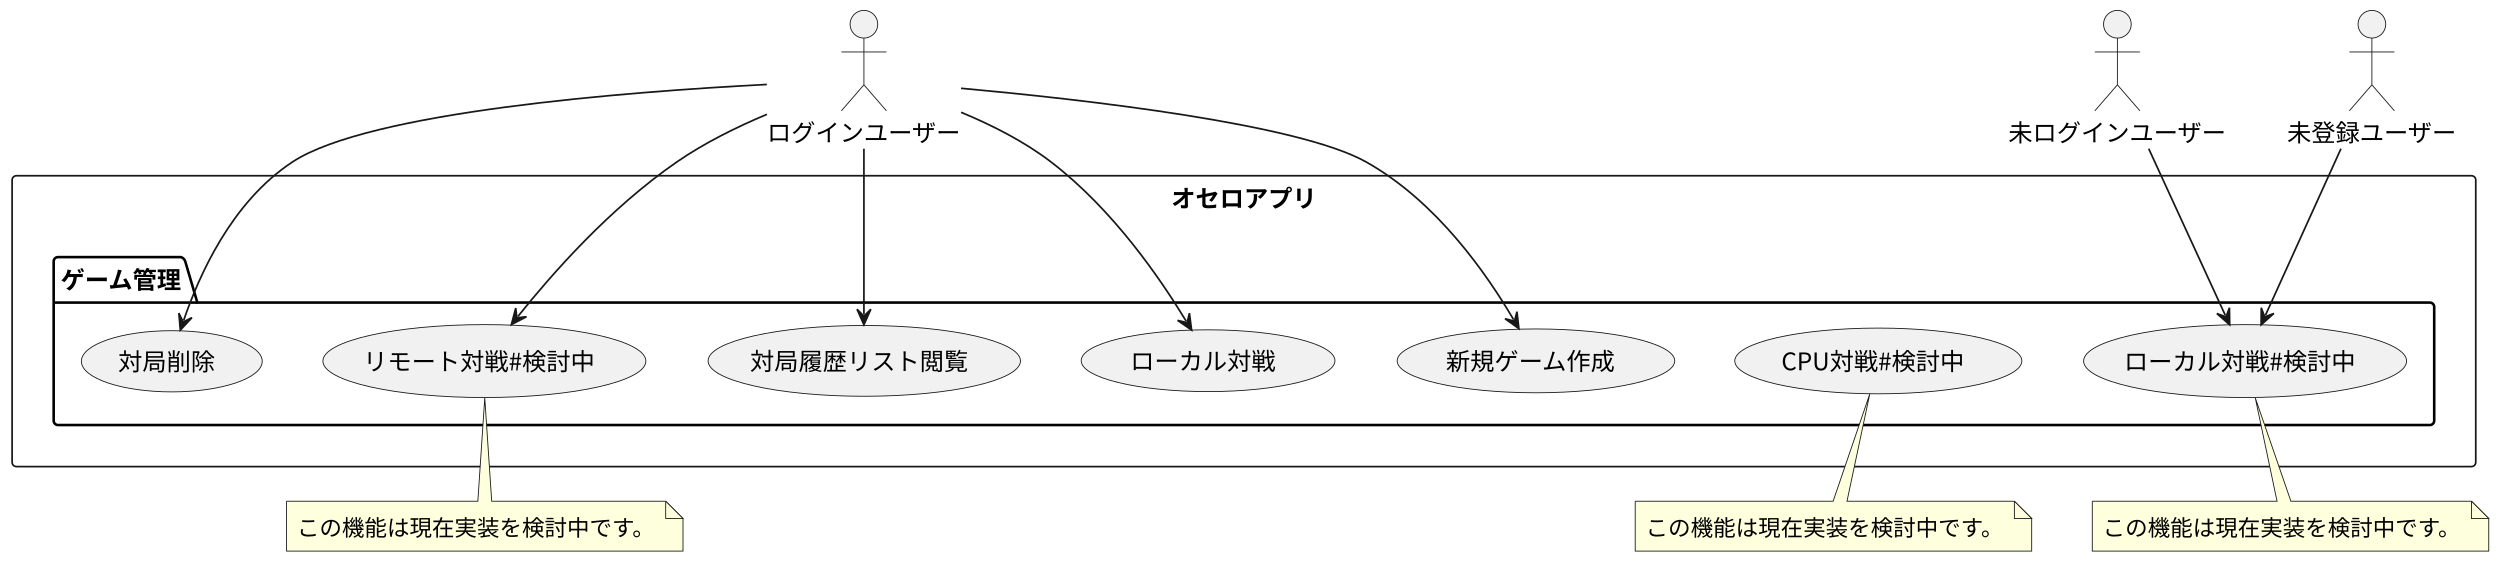
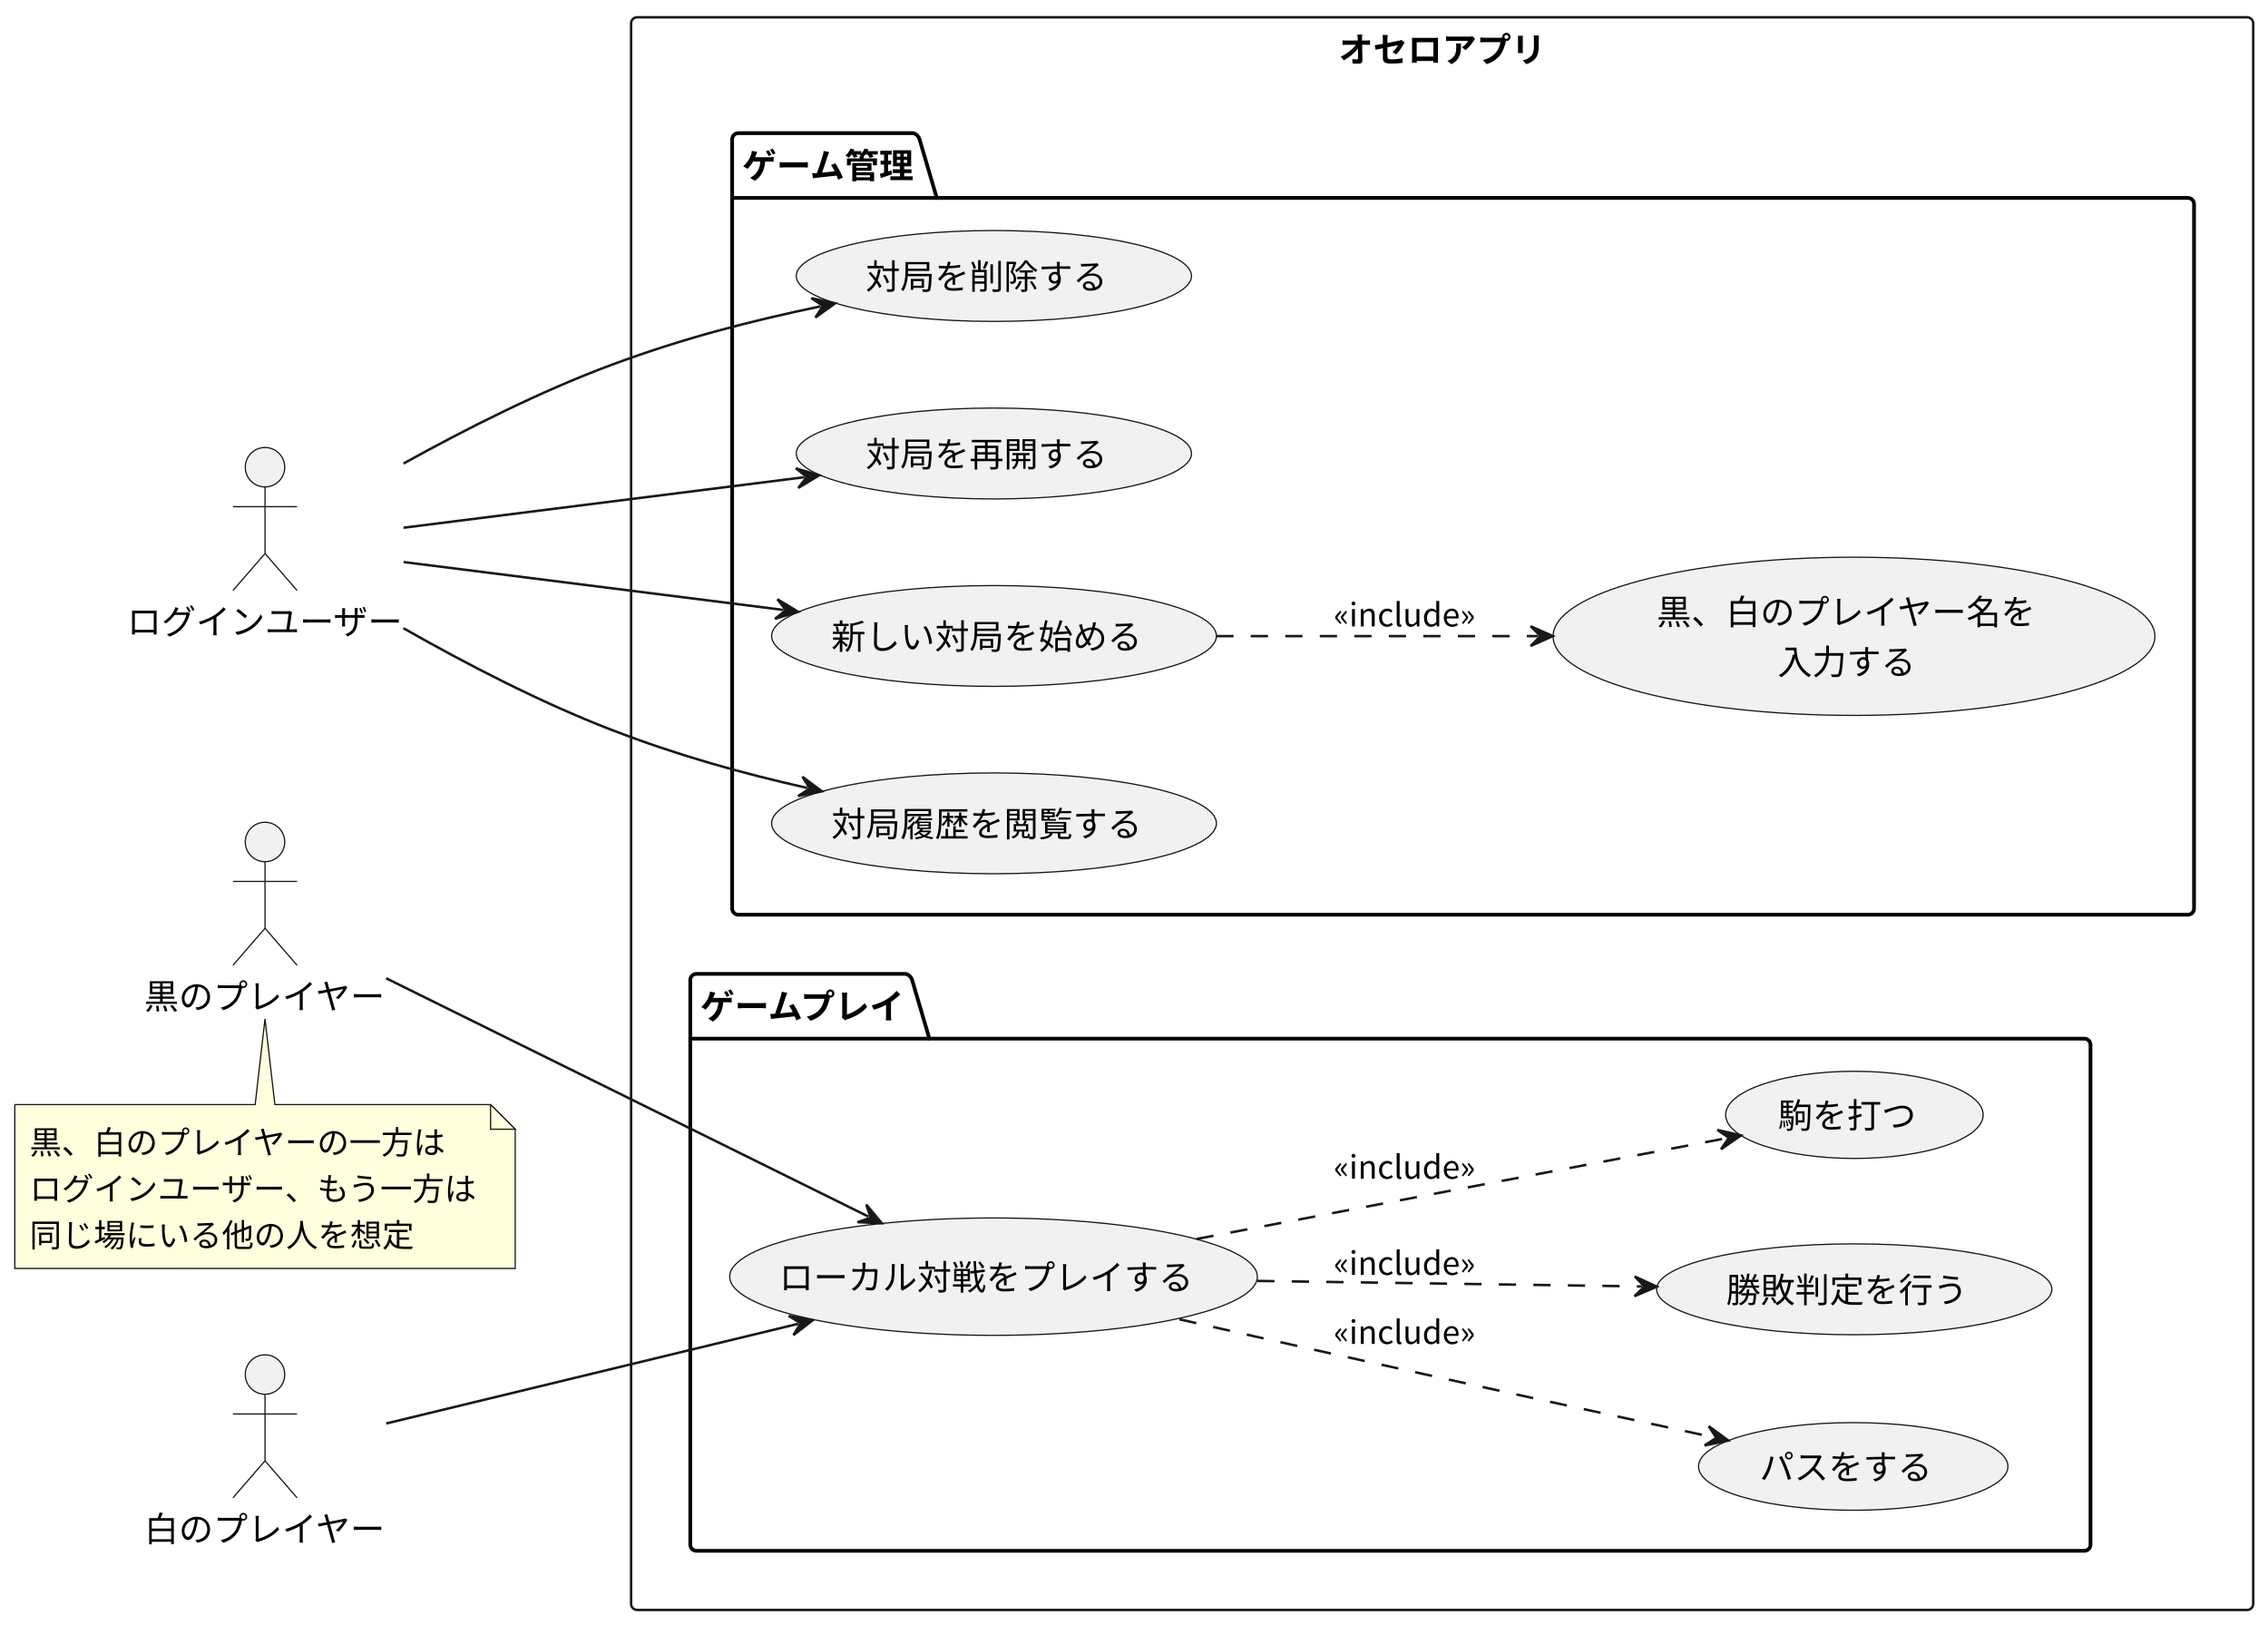
- <svg xmlns="http://www.w3.org/2000/svg" contentStyleType="text/css" height="325px" preserveAspectRatio="none" style="width:1444px;height:325px;background:#FFFFFF;" version="1.1" viewBox="0 0 1444 325" width="1444px" zoomAndPan="magnify">
+ <svg xmlns="http://www.w3.org/2000/svg" contentStyleType="text/css" height="659px" preserveAspectRatio="none" style="width:920px;height:659px;background:#FFFFFF;" version="1.1" viewBox="0 0 920 659" width="920px" zoomAndPan="magnify">
  <defs />
  <g>
    <g id="cluster_オセロアプリ">
-       <rect fill="none" height="168" rx="2.5" ry="2.5" style="stroke:#181818;stroke-width:1.0;" width="1423" x="7" y="101.5" />
-       <text fill="#000000" font-family="Noto Sans CJK JP" font-size="14" font-weight="bold" lengthAdjust="spacing" textLength="84" x="676.5" y="119.74">オセロアプリ</text>
+       <rect fill="none" height="646" rx="2.5" ry="2.5" style="stroke:#181818;stroke-width:1.0;" width="658" x="256" y="7" />
+       <text fill="#000000" font-family="Noto Sans CJK JP" font-size="14" font-weight="bold" lengthAdjust="spacing" textLength="84" x="543" y="25.24">オセロアプリ</text>
    </g>
    <g id="cluster_ゲーム管理">
-       <path d="M33.5,148.5 L104.5,148.5 A3.75,3.75 0 0 1 107,151 L114,174.772 L1403.5,174.772 A2.5,2.5 0 0 1 1406,177.272 L1406,243 A2.5,2.5 0 0 1 1403.5,245.5 L33.5,245.5 A2.5,2.5 0 0 1 31,243 L31,151 A2.5,2.5 0 0 1 33.5,148.5 " fill="none" style="stroke:#000000;stroke-width:1.5;" />
-       <line style="stroke:#000000;stroke-width:1.5;" x1="31" x2="114" y1="174.772" y2="174.772" />
-       <text fill="#000000" font-family="Noto Sans CJK JP" font-size="14" font-weight="bold" lengthAdjust="spacing" textLength="70" x="35" y="166.74">ゲーム管理</text>
+       <path d="M299.5,54 L370.5,54 A3.75,3.75 0 0 1 373,56.5 L380,80.272 L887.5,80.272 A2.5,2.5 0 0 1 890,82.772 L890,368.5 A2.5,2.5 0 0 1 887.5,371 L299.5,371 A2.5,2.5 0 0 1 297,368.5 L297,56.5 A2.5,2.5 0 0 1 299.5,54 " fill="none" style="stroke:#000000;stroke-width:1.5;" />
+       <line style="stroke:#000000;stroke-width:1.5;" x1="297" x2="380" y1="80.272" y2="80.272" />
+       <text fill="#000000" font-family="Noto Sans CJK JP" font-size="14" font-weight="bold" lengthAdjust="spacing" textLength="70" x="301" y="72.24">ゲーム管理</text>
    </g>
-     <g id="elem_新規ゲーム作成">
-       <ellipse cx="887.163" cy="208.433" fill="#F1F1F1" rx="80.163" ry="18.433" style="stroke:#181818;stroke-width:0.5;" />
-       <text fill="#000000" font-family="Noto Sans CJK JP" font-size="14" lengthAdjust="spacing" textLength="98" x="835.163" y="213.803">新規ゲーム作成</text>
+     <g id="cluster_ゲームプレイ">
+       <path d="M282.5,395 L367.5,395 A3.75,3.75 0 0 1 370,397.5 L377,421.272 L845.5,421.272 A2.5,2.5 0 0 1 848,423.772 L848,626.5 A2.5,2.5 0 0 1 845.5,629 L282.5,629 A2.5,2.5 0 0 1 280,626.5 L280,397.5 A2.5,2.5 0 0 1 282.5,395 " fill="none" style="stroke:#000000;stroke-width:1.5;" />
+       <line style="stroke:#000000;stroke-width:1.5;" x1="280" x2="377" y1="421.272" y2="421.272" />
+       <text fill="#000000" font-family="Noto Sans CJK JP" font-size="14" font-weight="bold" lengthAdjust="spacing" textLength="84" x="284" y="413.24">ゲームプレイ</text>
    </g>
-     <g id="elem_ローカル対戦">
-       <ellipse cx="697.789" cy="208.343" fill="#F1F1F1" rx="73.289" ry="17.843" style="stroke:#181818;stroke-width:0.5;" />
-       <text fill="#000000" font-family="Noto Sans CJK JP" font-size="14" lengthAdjust="spacing" textLength="84" x="652.789" y="213.713">ローカル対戦</text>
+     <g id="elem_createNewGame">
+       <ellipse cx="403.213" cy="257.943" fill="#F1F1F1" rx="90.213" ry="20.443" style="stroke:#181818;stroke-width:0.5;" />
+       <text fill="#000000" font-family="Noto Sans CJK JP" font-size="14" lengthAdjust="spacing" textLength="126" x="337.213" y="263.313">新しい対局を始める</text>
    </g>
-     <g id="elem_対局履歴リスト閲覧">
-       <ellipse cx="499.213" cy="208.443" fill="#F1F1F1" rx="90.213" ry="20.443" style="stroke:#181818;stroke-width:0.5;" />
-       <text fill="#000000" font-family="Noto Sans CJK JP" font-size="14" lengthAdjust="spacing" textLength="126" x="433.213" y="213.813">対局履歴リスト閲覧</text>
+     <g id="elem_GameHistory">
+       <ellipse cx="403.213" cy="333.943" fill="#F1F1F1" rx="90.213" ry="20.443" style="stroke:#181818;stroke-width:0.5;" />
+       <text fill="#000000" font-family="Noto Sans CJK JP" font-size="14" lengthAdjust="spacing" textLength="126" x="337.213" y="339.313">対局履歴を閲覧する</text>
    </g>
-     <g id="elem_対局削除">
-       <ellipse cx="99.232" cy="208.677" fill="#F1F1F1" rx="52.232" ry="17.677" style="stroke:#181818;stroke-width:0.5;" />
-       <text fill="#000000" font-family="Noto Sans CJK JP" font-size="14" lengthAdjust="spacing" textLength="56" x="68.232" y="214.047">対局削除</text>
+     <g id="elem_deleteGame">
+       <ellipse cx="403.163" cy="111.933" fill="#F1F1F1" rx="80.163" ry="18.433" style="stroke:#181818;stroke-width:0.5;" />
+       <text fill="#000000" font-family="Noto Sans CJK JP" font-size="14" lengthAdjust="spacing" textLength="98" x="351.163" y="117.302">対局を削除する</text>
    </g>
-     <g id="elem_リモート対戦#検討中">
-       <ellipse cx="279.778" cy="208.556" fill="#F1F1F1" rx="93.278" ry="21.056" style="stroke:#181818;stroke-width:0.5;" />
-       <text fill="#000000" font-family="Noto Sans CJK JP" font-size="14" lengthAdjust="spacing" textLength="134" x="209.778" y="213.926">リモート対戦#検討中</text>
+     <g id="elem_restartGame">
+       <ellipse cx="403.163" cy="183.933" fill="#F1F1F1" rx="80.163" ry="18.433" style="stroke:#181818;stroke-width:0.5;" />
+       <text fill="#000000" font-family="Noto Sans CJK JP" font-size="14" lengthAdjust="spacing" textLength="98" x="351.163" y="189.303">対局を再開する</text>
    </g>
-     <g id="elem_CPU対戦#検討中">
-       <ellipse cx="1084.913" cy="208.483" fill="#F1F1F1" rx="82.913" ry="18.983" style="stroke:#181818;stroke-width:0.5;" />
-       <text fill="#000000" font-family="Noto Sans CJK JP" font-size="14" lengthAdjust="spacing" textLength="106" x="1028.913" y="213.853">CPU対戦#検討中</text>
+     <g id="elem_PlayerName">
+       <ellipse cx="752.064" cy="258.08" fill="#F1F1F1" rx="122.064" ry="32.08" style="stroke:#181818;stroke-width:0.5;" />
+       <text fill="#000000" font-family="Noto Sans CJK JP" font-size="14" lengthAdjust="spacing" textLength="154" x="672.064" y="253.314">黒、白のプレイヤー名を</text>
+       <text fill="#000000" font-family="Noto Sans CJK JP" font-size="14" lengthAdjust="spacing" textLength="56" x="721.064" y="273.586">入力する</text>
    </g>
-     <g id="elem_ローカル対戦#検討中">
-       <ellipse cx="1296.778" cy="208.556" fill="#F1F1F1" rx="93.278" ry="21.056" style="stroke:#181818;stroke-width:0.5;" />
-       <text fill="#000000" font-family="Noto Sans CJK JP" font-size="14" lengthAdjust="spacing" textLength="134" x="1226.778" y="213.926">ローカル対戦#検討中</text>
+     <g id="elem_playLocalGame">
+       <ellipse cx="403.015" cy="517.803" fill="#F1F1F1" rx="107.015" ry="23.803" style="stroke:#181818;stroke-width:0.5;" />
+       <text fill="#000000" font-family="Noto Sans CJK JP" font-size="14" lengthAdjust="spacing" textLength="168" x="316.015" y="523.173">ローカル対戦をプレイする</text>
+     </g>
+     <g id="elem_placePiece">
+       <ellipse cx="752.232" cy="452.177" fill="#F1F1F1" rx="52.232" ry="17.677" style="stroke:#181818;stroke-width:0.5;" />
+       <text fill="#000000" font-family="Noto Sans CJK JP" font-size="14" lengthAdjust="spacing" textLength="56" x="721.232" y="457.547">駒を打つ</text>
+     </g>
+     <g id="elem_passTurn">
+       <ellipse cx="751.759" cy="594.774" fill="#F1F1F1" rx="62.759" ry="17.773" style="stroke:#181818;stroke-width:0.5;" />
+       <text fill="#000000" font-family="Noto Sans CJK JP" font-size="14" lengthAdjust="spacing" textLength="70" x="713.759" y="600.144">パスをする</text>
+     </g>
+     <g id="elem_endGame">
+       <ellipse cx="752.163" cy="522.933" fill="#F1F1F1" rx="80.163" ry="18.433" style="stroke:#181818;stroke-width:0.5;" />
+       <text fill="#000000" font-family="Noto Sans CJK JP" font-size="14" lengthAdjust="spacing" textLength="98" x="700.163" y="528.303">勝敗判定を行う</text>
    </g>
    <g id="elem_loggedInUser">
-       <ellipse cx="499" cy="14" fill="#F1F1F1" rx="8" ry="8" style="stroke:#181818;stroke-width:0.5;" />
-       <path d="M499,22 L499,49 M486,30 L512,30 M499,49 L486,64 M499,49 L512,64 " fill="none" style="stroke:#181818;stroke-width:0.5;" />
-       <text fill="#000000" font-family="Noto Sans CJK JP" font-size="14" lengthAdjust="spacing" textLength="112" x="443" y="81.74">ログインユーザー</text>
+       <ellipse cx="107.5" cy="189.5" fill="#F1F1F1" rx="8" ry="8" style="stroke:#181818;stroke-width:0.5;" />
+       <path d="M107.5,197.5 L107.5,224.5 M94.5,205.5 L120.5,205.5 M107.5,224.5 L94.5,239.5 M107.5,224.5 L120.5,239.5 " fill="none" style="stroke:#181818;stroke-width:0.5;" />
+       <text fill="#000000" font-family="Noto Sans CJK JP" font-size="14" lengthAdjust="spacing" textLength="112" x="51.5" y="257.24">ログインユーザー</text>
    </g>
-     <g id="elem_unloggedUser">
-       <ellipse cx="1223" cy="14" fill="#F1F1F1" rx="8" ry="8" style="stroke:#181818;stroke-width:0.5;" />
-       <path d="M1223,22 L1223,49 M1210,30 L1236,30 M1223,49 L1210,64 M1223,49 L1236,64 " fill="none" style="stroke:#181818;stroke-width:0.5;" />
-       <text fill="#000000" font-family="Noto Sans CJK JP" font-size="14" lengthAdjust="spacing" textLength="126" x="1160" y="81.74">未ログインユーザー</text>
+     <g id="elem_blackPlayer">
+       <ellipse cx="107.5" cy="341.5" fill="#F1F1F1" rx="8" ry="8" style="stroke:#181818;stroke-width:0.5;" />
+       <path d="M107.5,349.5 L107.5,376.5 M94.5,357.5 L120.5,357.5 M107.5,376.5 L94.5,391.5 M107.5,376.5 L120.5,391.5 " fill="none" style="stroke:#181818;stroke-width:0.5;" />
+       <text fill="#000000" font-family="Noto Sans CJK JP" font-size="14" lengthAdjust="spacing" textLength="98" x="58.5" y="409.24">黒のプレイヤー</text>
    </g>
-     <g id="elem_guest">
-       <ellipse cx="1370" cy="14" fill="#F1F1F1" rx="8" ry="8" style="stroke:#181818;stroke-width:0.5;" />
-       <path d="M1370,22 L1370,49 M1357,30 L1383,30 M1370,49 L1357,64 M1370,49 L1383,64 " fill="none" style="stroke:#181818;stroke-width:0.5;" />
-       <text fill="#000000" font-family="Noto Sans CJK JP" font-size="14" lengthAdjust="spacing" textLength="98" x="1321" y="81.74">未登録ユーザー</text>
-     </g>
-     <g id="elem_GMN21">
-       <path d="M165.5,289.5 L165.5,318.324 A0,0 0 0 0 165.5,318.324 L394.5,318.324 A0,0 0 0 0 394.5,318.324 L394.5,299.5 L384.5,289.5 L284,289.5 L280,229.79 L276,289.5 L165.5,289.5 A0,0 0 0 0 165.5,289.5 " fill="#FEFFDD" style="stroke:#181818;stroke-width:0.5;" />
-       <path d="M384.5,289.5 L384.5,299.5 L394.5,299.5 L384.5,289.5 " fill="#FEFFDD" style="stroke:#181818;stroke-width:0.5;" />
-       <text fill="#000000" font-family="Noto Sans CJK JP" font-size="13" lengthAdjust="spacing" textLength="208" x="171.5" y="309.58">この機能は現在実装を検討中です。</text>
-     </g>
-     <g id="elem_GMN24">
-       <path d="M1208.5,289.5 L1208.5,318.324 A0,0 0 0 0 1208.5,318.324 L1437.5,318.324 A0,0 0 0 0 1437.5,318.324 L1437.5,299.5 L1427.5,289.5 L1323.22,289.5 L1302.64,229.79 L1315.22,289.5 L1208.5,289.5 A0,0 0 0 0 1208.5,289.5 " fill="#FEFFDD" style="stroke:#181818;stroke-width:0.5;" />
-       <path d="M1427.5,289.5 L1427.5,299.5 L1437.5,299.5 L1427.5,289.5 " fill="#FEFFDD" style="stroke:#181818;stroke-width:0.5;" />
-       <text fill="#000000" font-family="Noto Sans CJK JP" font-size="13" lengthAdjust="spacing" textLength="208" x="1214.5" y="309.58">この機能は現在実装を検討中です。</text>
+     <g id="elem_whitePlayer">
+       <ellipse cx="107.5" cy="557.5" fill="#F1F1F1" rx="8" ry="8" style="stroke:#181818;stroke-width:0.5;" />
+       <path d="M107.5,565.5 L107.5,592.5 M94.5,573.5 L120.5,573.5 M107.5,592.5 L94.5,607.5 M107.5,592.5 L120.5,607.5 " fill="none" style="stroke:#181818;stroke-width:0.5;" />
+       <text fill="#000000" font-family="Noto Sans CJK JP" font-size="14" lengthAdjust="spacing" textLength="98" x="58.5" y="625.24">白のプレイヤー</text>
    </g>
    <g id="elem_GMN27">
-       <path d="M944.5,289.5 L944.5,318.324 A0,0 0 0 0 944.5,318.324 L1173.5,318.324 A0,0 0 0 0 1173.5,318.324 L1173.5,299.5 L1163.5,289.5 L1066.82,289.5 L1079.99,227.53 L1058.82,289.5 L944.5,289.5 A0,0 0 0 0 944.5,289.5 " fill="#FEFFDD" style="stroke:#181818;stroke-width:0.5;" />
-       <path d="M1163.5,289.5 L1163.5,299.5 L1173.5,299.5 L1163.5,289.5 " fill="#FEFFDD" style="stroke:#181818;stroke-width:0.5;" />
-       <text fill="#000000" font-family="Noto Sans CJK JP" font-size="13" lengthAdjust="spacing" textLength="208" x="950.5" y="309.58">この機能は現在実装を検討中です。</text>
+       <path d="M6,448 L6,514.472 A0,0 0 0 0 6,514.472 L209,514.472 A0,0 0 0 0 209,514.472 L209,458 L199,448 L111.5,448 L107.5,413.25 L103.5,448 L6,448 A0,0 0 0 0 6,448 " fill="#FEFFDD" style="stroke:#181818;stroke-width:0.5;" />
+       <path d="M199,448 L199,458 L209,458 L199,448 " fill="#FEFFDD" style="stroke:#181818;stroke-width:0.5;" />
+       <text fill="#000000" font-family="Noto Sans CJK JP" font-size="13" lengthAdjust="spacing" textLength="169" x="12" y="468.08">黒、白のプレイヤーの一方は</text>
+       <text fill="#000000" font-family="Noto Sans CJK JP" font-size="13" lengthAdjust="spacing" textLength="182" x="12" y="486.904">ログインユーザー、もう一方は</text>
+       <text fill="#000000" font-family="Noto Sans CJK JP" font-size="13" lengthAdjust="spacing" textLength="156" x="12" y="505.728">同じ場にいる他の人を想定</text>
    </g>
-     <g id="link_loggedInUser_新規ゲーム作成">
-       <path d="M555.1,51 C627.8,57.61 749.9,71.59 789,93.5 C830.21,116.59 859.099,158.848 874.269,184.648 " fill="none" id="loggedInUser-to-新規ゲーム作成" style="stroke:#181818;stroke-width:1.0;" />
-       <polygon fill="#181818" points="877.31,189.82,876.196,180.034,874.776,185.51,869.3,184.089,877.31,189.82" style="stroke:#181818;stroke-width:1.0;" />
+     <g id="link_createNewGame_PlayerName">
+       <path d="M493.36,258 C534.93,258 579,258 623.9,258 " fill="none" id="createNewGame-to-PlayerName" style="stroke:#181818;stroke-width:1.0;stroke-dasharray:7.0,7.0;" />
+       <polygon fill="#181818" points="629.9,258,620.9,254,624.9,258,620.9,262,629.9,258" style="stroke:#181818;stroke-width:1.0;" />
+       <text fill="#000000" font-family="Noto Sans CJK JP" font-size="13" lengthAdjust="spacing" textLength="58" x="541" y="254.08">«include»</text>
    </g>
-     <g id="link_loggedInUser_ローカル対戦">
-       <path d="M555.12,64.87 C572.73,72.17 591.58,81.68 607,93.5 C643.18,121.22 670.352,161.194 685.152,185.524 " fill="none" id="loggedInUser-to-ローカル対戦" style="stroke:#181818;stroke-width:1.0;" />
-       <polygon fill="#181818" points="688.27,190.65,687.01,180.882,685.672,186.378,680.175,185.04,688.27,190.65" style="stroke:#181818;stroke-width:1.0;" />
+     <g id="link_playLocalGame_placePiece">
+       <path d="M485.36,502.53 C554.27,489.42 644.596,472.241 700.326,461.641 " fill="none" id="playLocalGame-to-placePiece" style="stroke:#181818;stroke-width:1.0;stroke-dasharray:7.0,7.0;" />
+       <polygon fill="#181818" points="706.22,460.52,696.631,458.272,701.308,461.454,698.126,466.131,706.22,460.52" style="stroke:#181818;stroke-width:1.0;" />
+       <text fill="#000000" font-family="Noto Sans CJK JP" font-size="13" lengthAdjust="spacing" textLength="58" x="541" y="478.08">«include»</text>
    </g>
-     <g id="link_loggedInUser_対局履歴リスト閲覧">
-       <path d="M499,85.89 C499,118.1 499,156.31 499,181.6 " fill="none" id="loggedInUser-to-対局履歴リスト閲覧" style="stroke:#181818;stroke-width:1.0;" />
-       <polygon fill="#181818" points="499,187.6,503,178.6,499,182.6,495,178.6,499,187.6" style="stroke:#181818;stroke-width:1.0;" />
+     <g id="link_playLocalGame_passTurn">
+       <path d="M478.44,535.1 C498.42,539.66 520.03,544.55 540,549 C595.07,561.28 652.455,573.753 695.225,582.993 " fill="none" id="playLocalGame-to-passTurn" style="stroke:#181818;stroke-width:1.0;stroke-dasharray:7.0,7.0;" />
+       <polygon fill="#181818" points="701.09,584.26,693.138,578.45,696.203,583.204,691.448,586.269,701.09,584.26" style="stroke:#181818;stroke-width:1.0;" />
+       <text fill="#000000" font-family="Noto Sans CJK JP" font-size="13" lengthAdjust="spacing" textLength="58" x="541" y="545.08">«include»</text>
    </g>
-     <g id="link_loggedInUser_対局削除">
-       <path d="M442.92,48.79 C360.84,53.07 212.97,64.64 169,93.5 C133.47,116.82 114.921,159.376 106.111,184.996 " fill="none" id="loggedInUser-to-対局削除" style="stroke:#181818;stroke-width:1.0;" />
-       <polygon fill="#181818" points="104.16,190.67,110.869,183.46,105.786,185.942,103.304,180.858,104.16,190.67" style="stroke:#181818;stroke-width:1.0;" />
+     <g id="link_playLocalGame_endGame">
+       <path d="M510,519.53 C562.22,520.28 618.101,521.084 666.081,521.774 " fill="none" id="playLocalGame-to-endGame" style="stroke:#181818;stroke-width:1.0;stroke-dasharray:7.0,7.0;" />
+       <polygon fill="#181818" points="672.08,521.86,663.138,517.731,667.081,521.788,663.023,525.73,672.08,521.86" style="stroke:#181818;stroke-width:1.0;" />
+       <text fill="#000000" font-family="Noto Sans CJK JP" font-size="13" lengthAdjust="spacing" textLength="58" x="541" y="517.08">«include»</text>
    </g>
-     <g id="link_loggedInUser_リモート対戦#検討中">
-       <path d="M442.99,66.02 C425.58,73.33 406.81,82.57 391,93.5 C351.91,120.51 318.993,158.009 299.133,182.779 " fill="none" id="loggedInUser-to-リモート対戦#検討中" style="stroke:#181818;stroke-width:1.0;" />
-       <polygon fill="#181818" points="295.38,187.46,304.131,182.94,298.508,183.559,297.889,177.936,295.38,187.46" style="stroke:#181818;stroke-width:1.0;" />
+     <g id="link_loggedInUser_createNewGame">
+       <path d="M163.71,227.96 C208.87,233.65 267.347,241.03 317.827,247.39 " fill="none" id="loggedInUser-to-createNewGame" style="stroke:#181818;stroke-width:1.0;" />
+       <polygon fill="#181818" points="323.78,248.14,315.351,243.046,318.819,247.515,314.351,250.984,323.78,248.14" style="stroke:#181818;stroke-width:1.0;" />
    </g>
-     <g id="link_unloggedUser_ローカル対戦#検討中">
-       <path d="M1241.1,85.89 C1255.91,118.1 1273.725,156.858 1285.345,182.148 " fill="none" id="unloggedUser-to-ローカル対戦#検討中" style="stroke:#181818;stroke-width:1.0;" />
-       <polygon fill="#181818" points="1287.85,187.6,1287.727,177.752,1285.763,183.057,1280.458,181.092,1287.85,187.6" style="stroke:#181818;stroke-width:1.0;" />
+     <g id="link_loggedInUser_GameHistory">
+       <path d="M163.65,254.8 C188.7,269.05 219.13,284.88 248,296 C275.24,306.49 300.469,313.483 327.548,319.623 " fill="none" id="loggedInUser-to-GameHistory" style="stroke:#181818;stroke-width:1.0;" />
+       <polygon fill="#181818" points="333.4,320.95,325.507,315.059,328.524,319.844,323.738,322.861,333.4,320.95" style="stroke:#181818;stroke-width:1.0;" />
    </g>
-     <g id="link_guest_ローカル対戦#検討中">
-       <path d="M1352.14,85.89 C1337.54,118.1 1319.966,156.845 1308.506,182.135 " fill="none" id="guest-to-ローカル対戦#検討中" style="stroke:#181818;stroke-width:1.0;" />
-       <polygon fill="#181818" points="1306.03,187.6,1313.388,181.053,1308.094,183.046,1306.101,177.751,1306.03,187.6" style="stroke:#181818;stroke-width:1.0;" />
+     <g id="link_loggedInUser_deleteGame">
+       <path d="M163.69,188 C188.75,174.11 219.18,158.71 248,148 C277.08,137.19 304.626,130.133 332.876,124.253 " fill="none" id="loggedInUser-to-deleteGame" style="stroke:#181818;stroke-width:1.0;" />
+       <polygon fill="#181818" points="338.75,123.03,329.124,120.948,333.855,124.049,330.754,128.78,338.75,123.03" style="stroke:#181818;stroke-width:1.0;" />
+     </g>
+     <g id="link_loggedInUser_restartGame">
+       <path d="M163.71,214.04 C211.45,208.02 274.757,200.041 326.317,193.541 " fill="none" id="loggedInUser-to-restartGame" style="stroke:#181818;stroke-width:1.0;" />
+       <polygon fill="#181818" points="332.27,192.79,322.84,189.947,327.309,193.415,323.841,197.884,332.27,192.79" style="stroke:#181818;stroke-width:1.0;" />
+     </g>
+     <g id="link_blackPlayer_playLocalGame">
+       <path d="M156.64,396.78 C212.42,424.34 298.201,466.722 352.301,493.452 " fill="none" id="blackPlayer-to-playLocalGame" style="stroke:#181818;stroke-width:1.0;" />
+       <polygon fill="#181818" points="357.68,496.11,351.383,488.537,353.197,493.895,347.839,495.709,357.68,496.11" style="stroke:#181818;stroke-width:1.0;" />
+     </g>
+     <g id="link_whitePlayer_playLocalGame">
+       <path d="M156.64,577.36 C203.64,565.99 269.918,549.951 323.828,536.911 " fill="none" id="whitePlayer-to-playLocalGame" style="stroke:#181818;stroke-width:1.0;" />
+       <polygon fill="#181818" points="329.66,535.5,319.972,533.728,324.8,536.676,321.853,541.504,329.66,535.5" style="stroke:#181818;stroke-width:1.0;" />
    </g>
  </g>
</svg>
